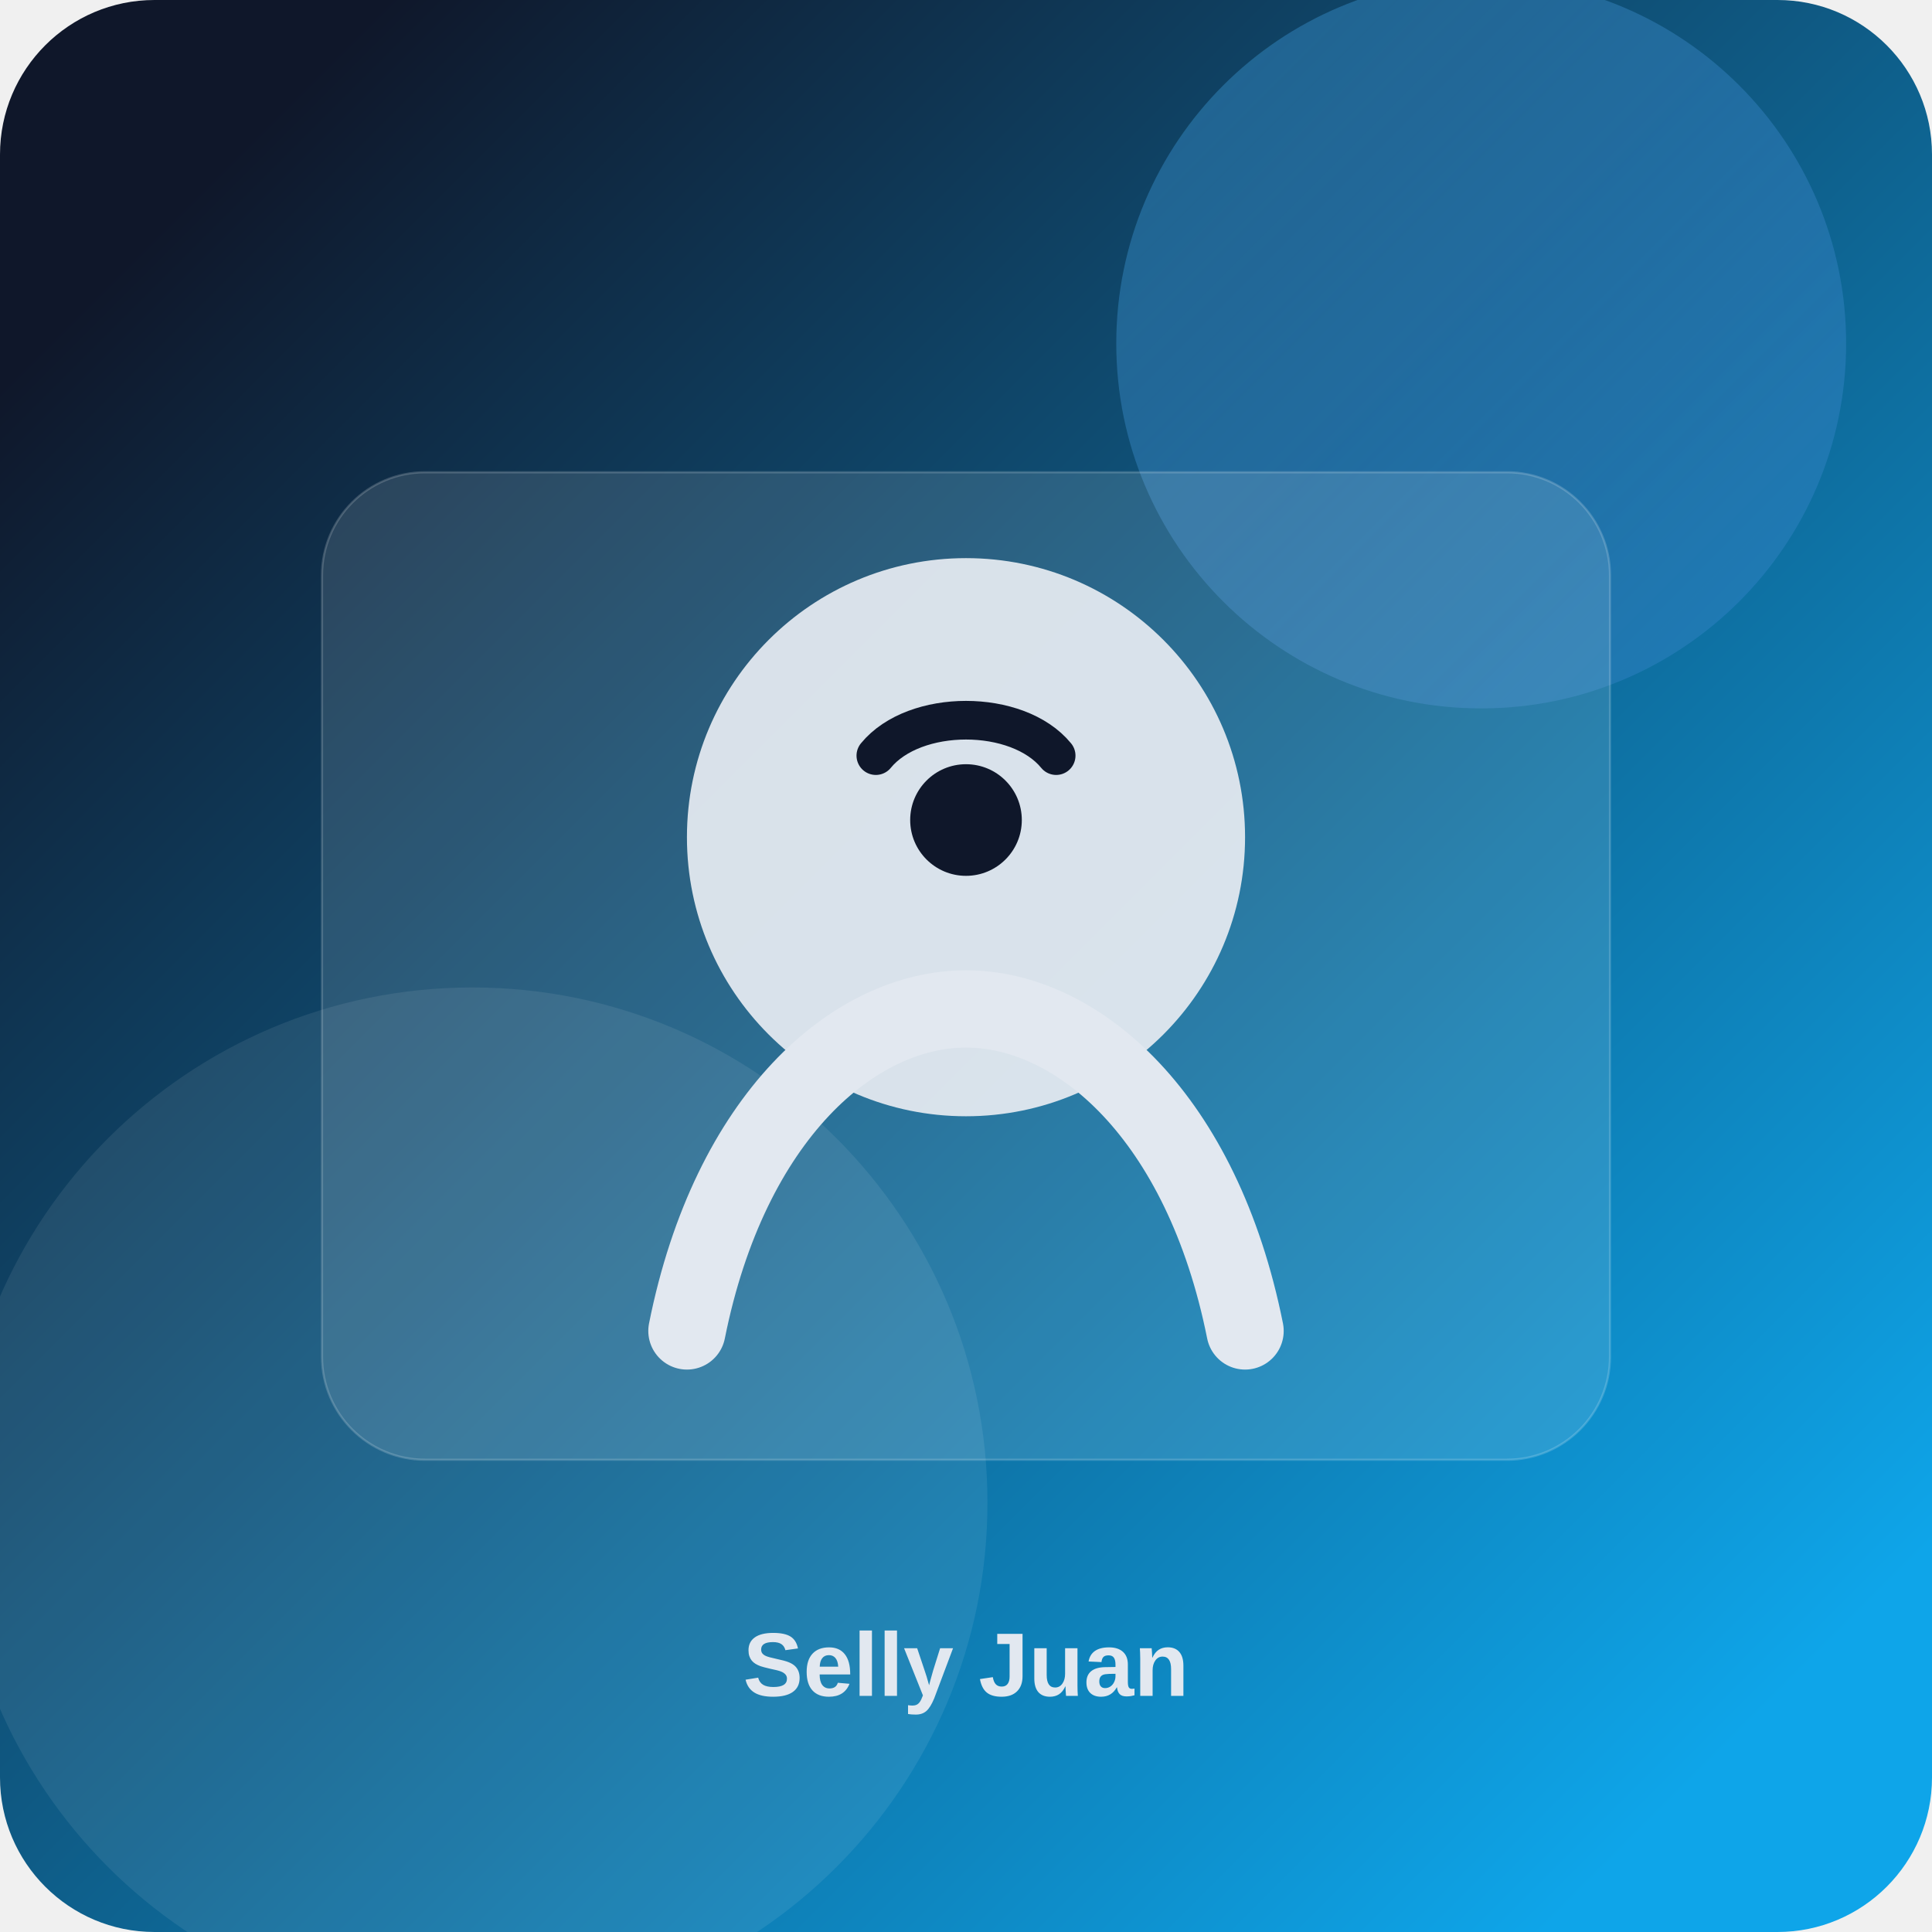
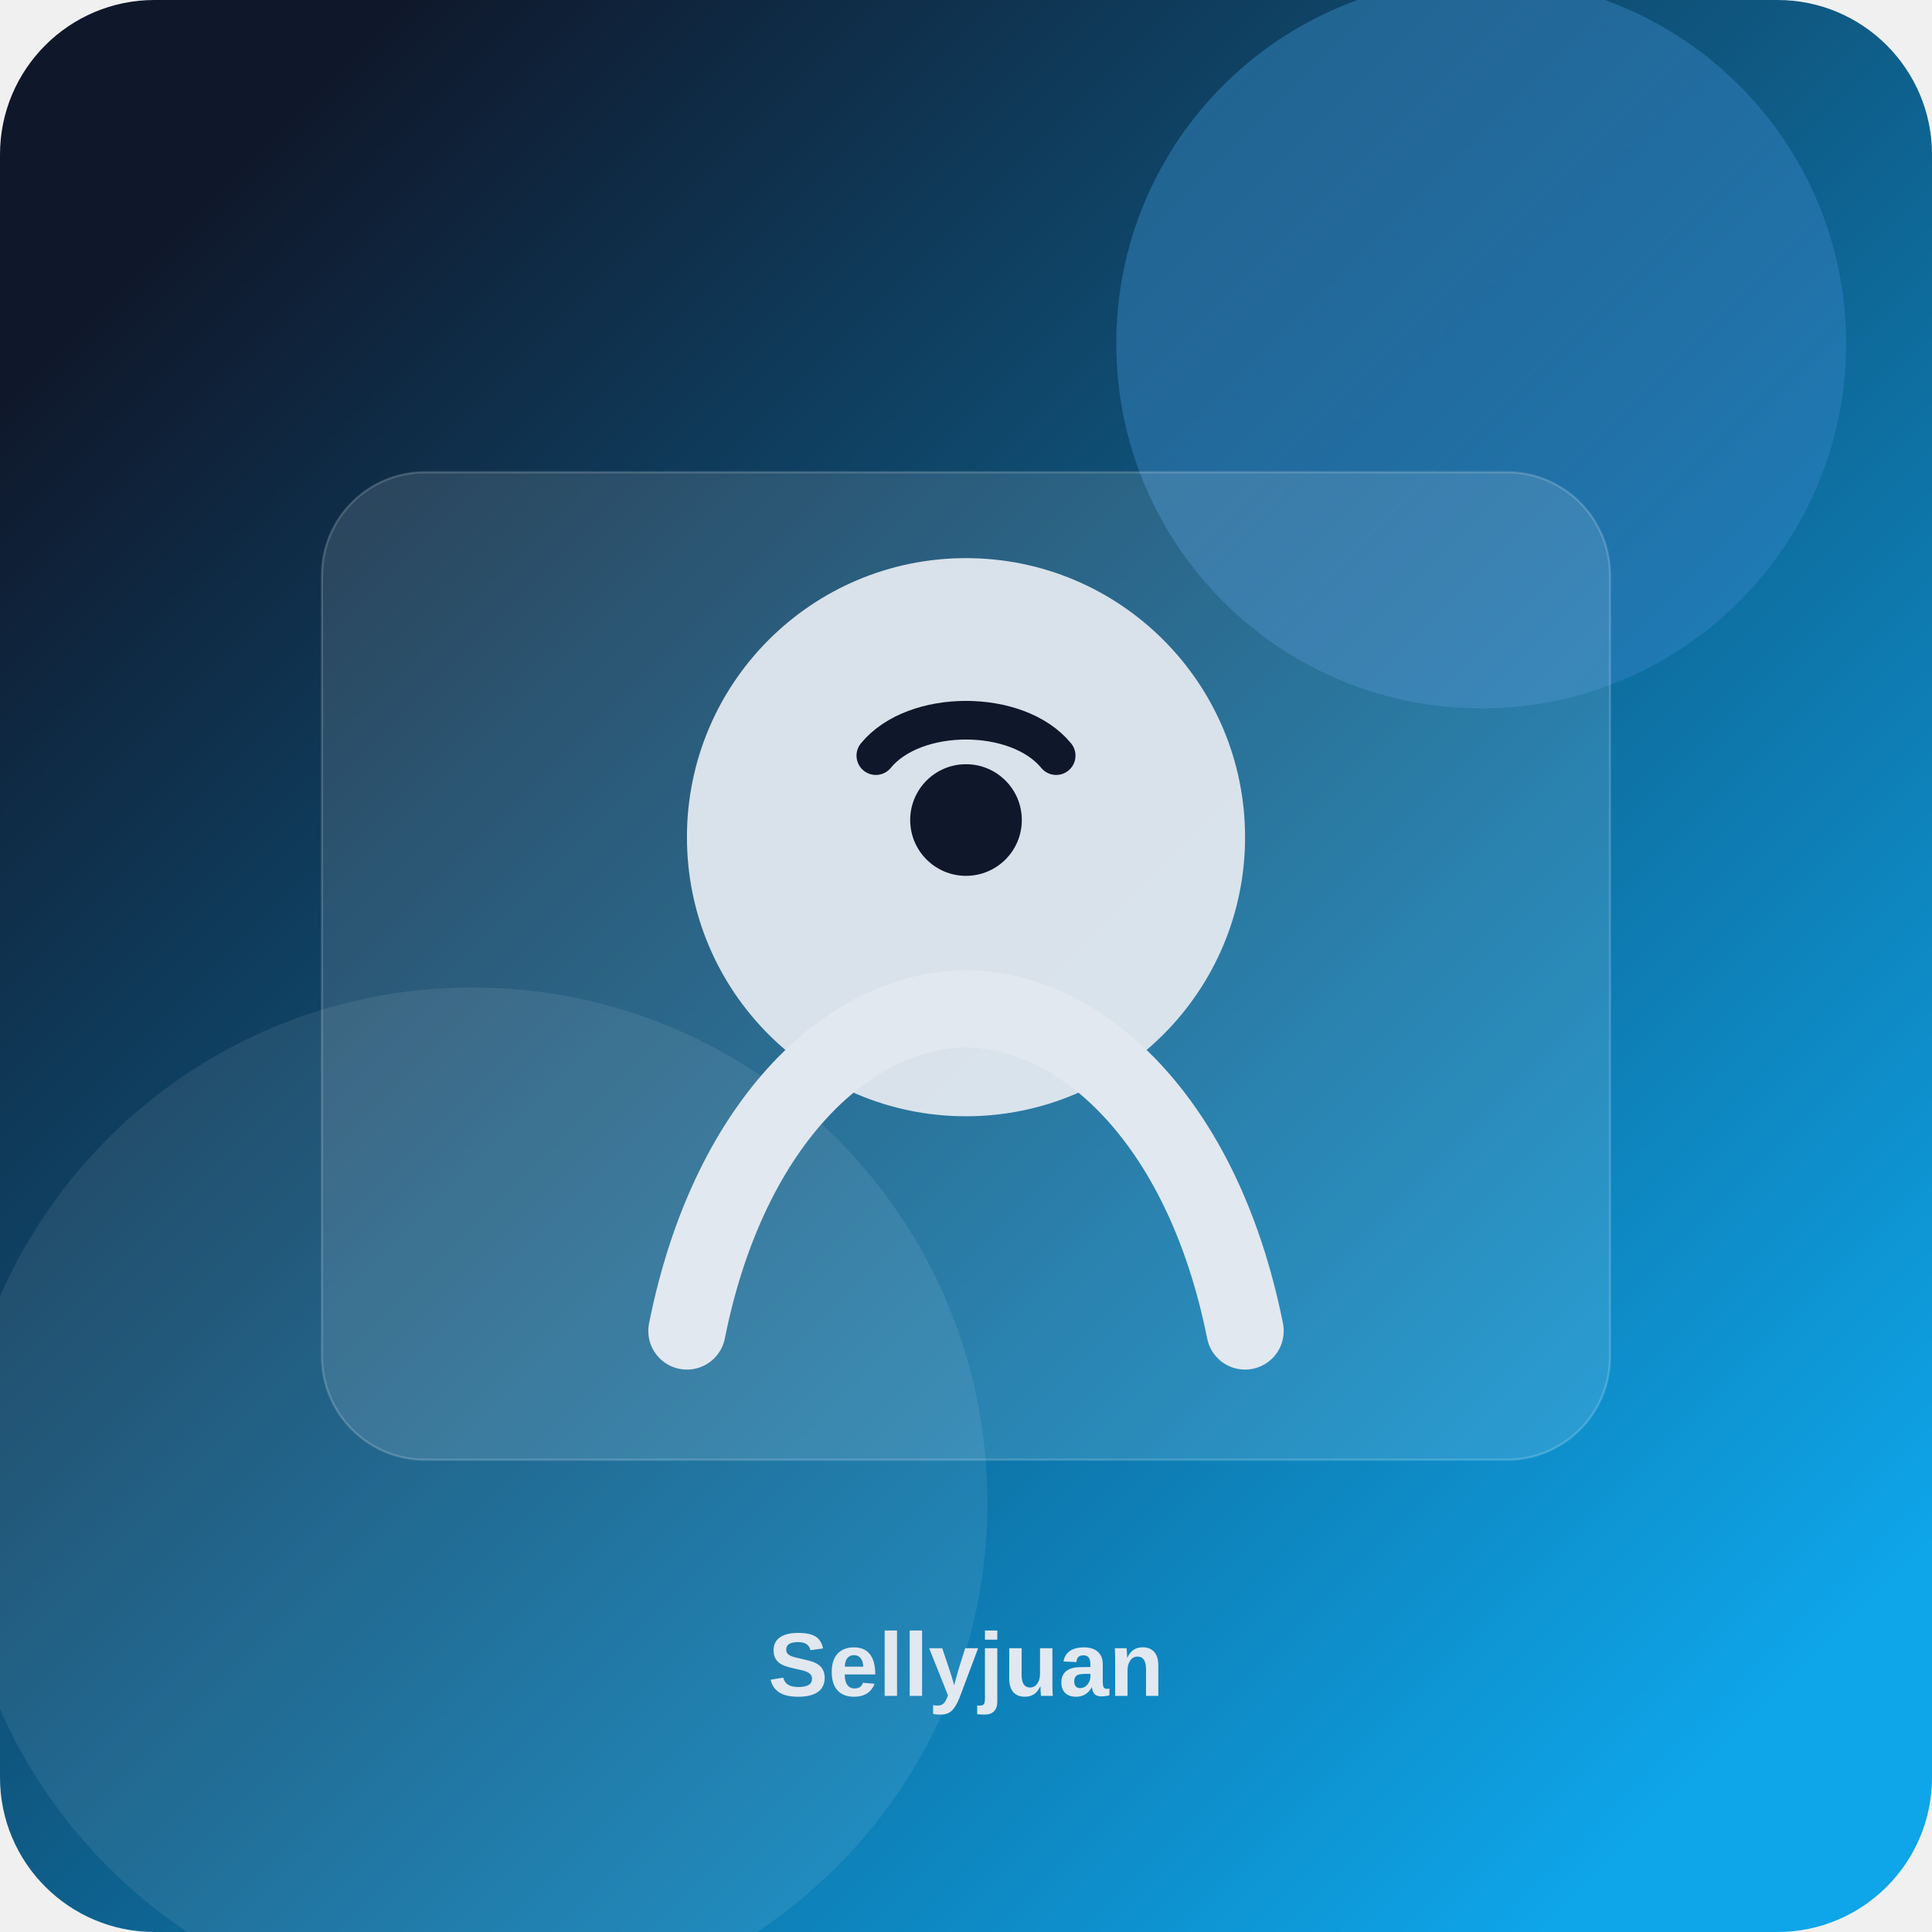
<svg xmlns="http://www.w3.org/2000/svg" width="900" height="900" viewBox="0 0 900 900" fill="none">
  <defs>
    <linearGradient id="bg" x1="90" y1="90" x2="810" y2="810" gradientUnits="userSpaceOnUse">
      <stop stop-color="#0F172A" />
      <stop offset="1" stop-color="#0EA5E9" />
    </linearGradient>
    <linearGradient id="glow" x1="180" y1="160" x2="760" y2="740" gradientUnits="userSpaceOnUse">
      <stop stop-color="#38BDF8" stop-opacity="0.85" />
      <stop offset="1" stop-color="#818CF8" stop-opacity="0.2" />
    </linearGradient>
  </defs>
  <rect width="900" height="900" rx="72" fill="url(#bg)" />
  <circle cx="690" cy="160" r="170" fill="url(#glow)" fill-opacity="0.45" />
  <circle cx="220" cy="700" r="240" fill="#FFFFFF" fill-opacity="0.08" />
  <rect x="150" y="220" width="600" height="460" rx="48" fill="#FFFFFF" fill-opacity="0.12" stroke="#FFFFFF" stroke-opacity="0.18" />
  <circle cx="450" cy="390" r="130" fill="#E2E8F0" fill-opacity="0.95" />
  <path d="M320 620C340 520 398 470 450 470C502 470 560 520 580 620" stroke="#E2E8F0" stroke-width="36" stroke-linecap="round" />
  <circle cx="450" cy="382" r="26" fill="#0F172A" />
  <path d="M408 352C426 330 474 330 492 352" stroke="#0F172A" stroke-width="18" stroke-linecap="round" />
-   <text x="450" y="790" text-anchor="middle" font-family="Arial, sans-serif" font-size="42" font-weight="700" fill="#E2E8F0">Selly Juan</text>
+   <text x="450" y="790" text-anchor="middle" font-family="Arial, sans-serif" font-size="42" font-weight="700" fill="#E2E8F0">Sellyjuan</text>
</svg>
